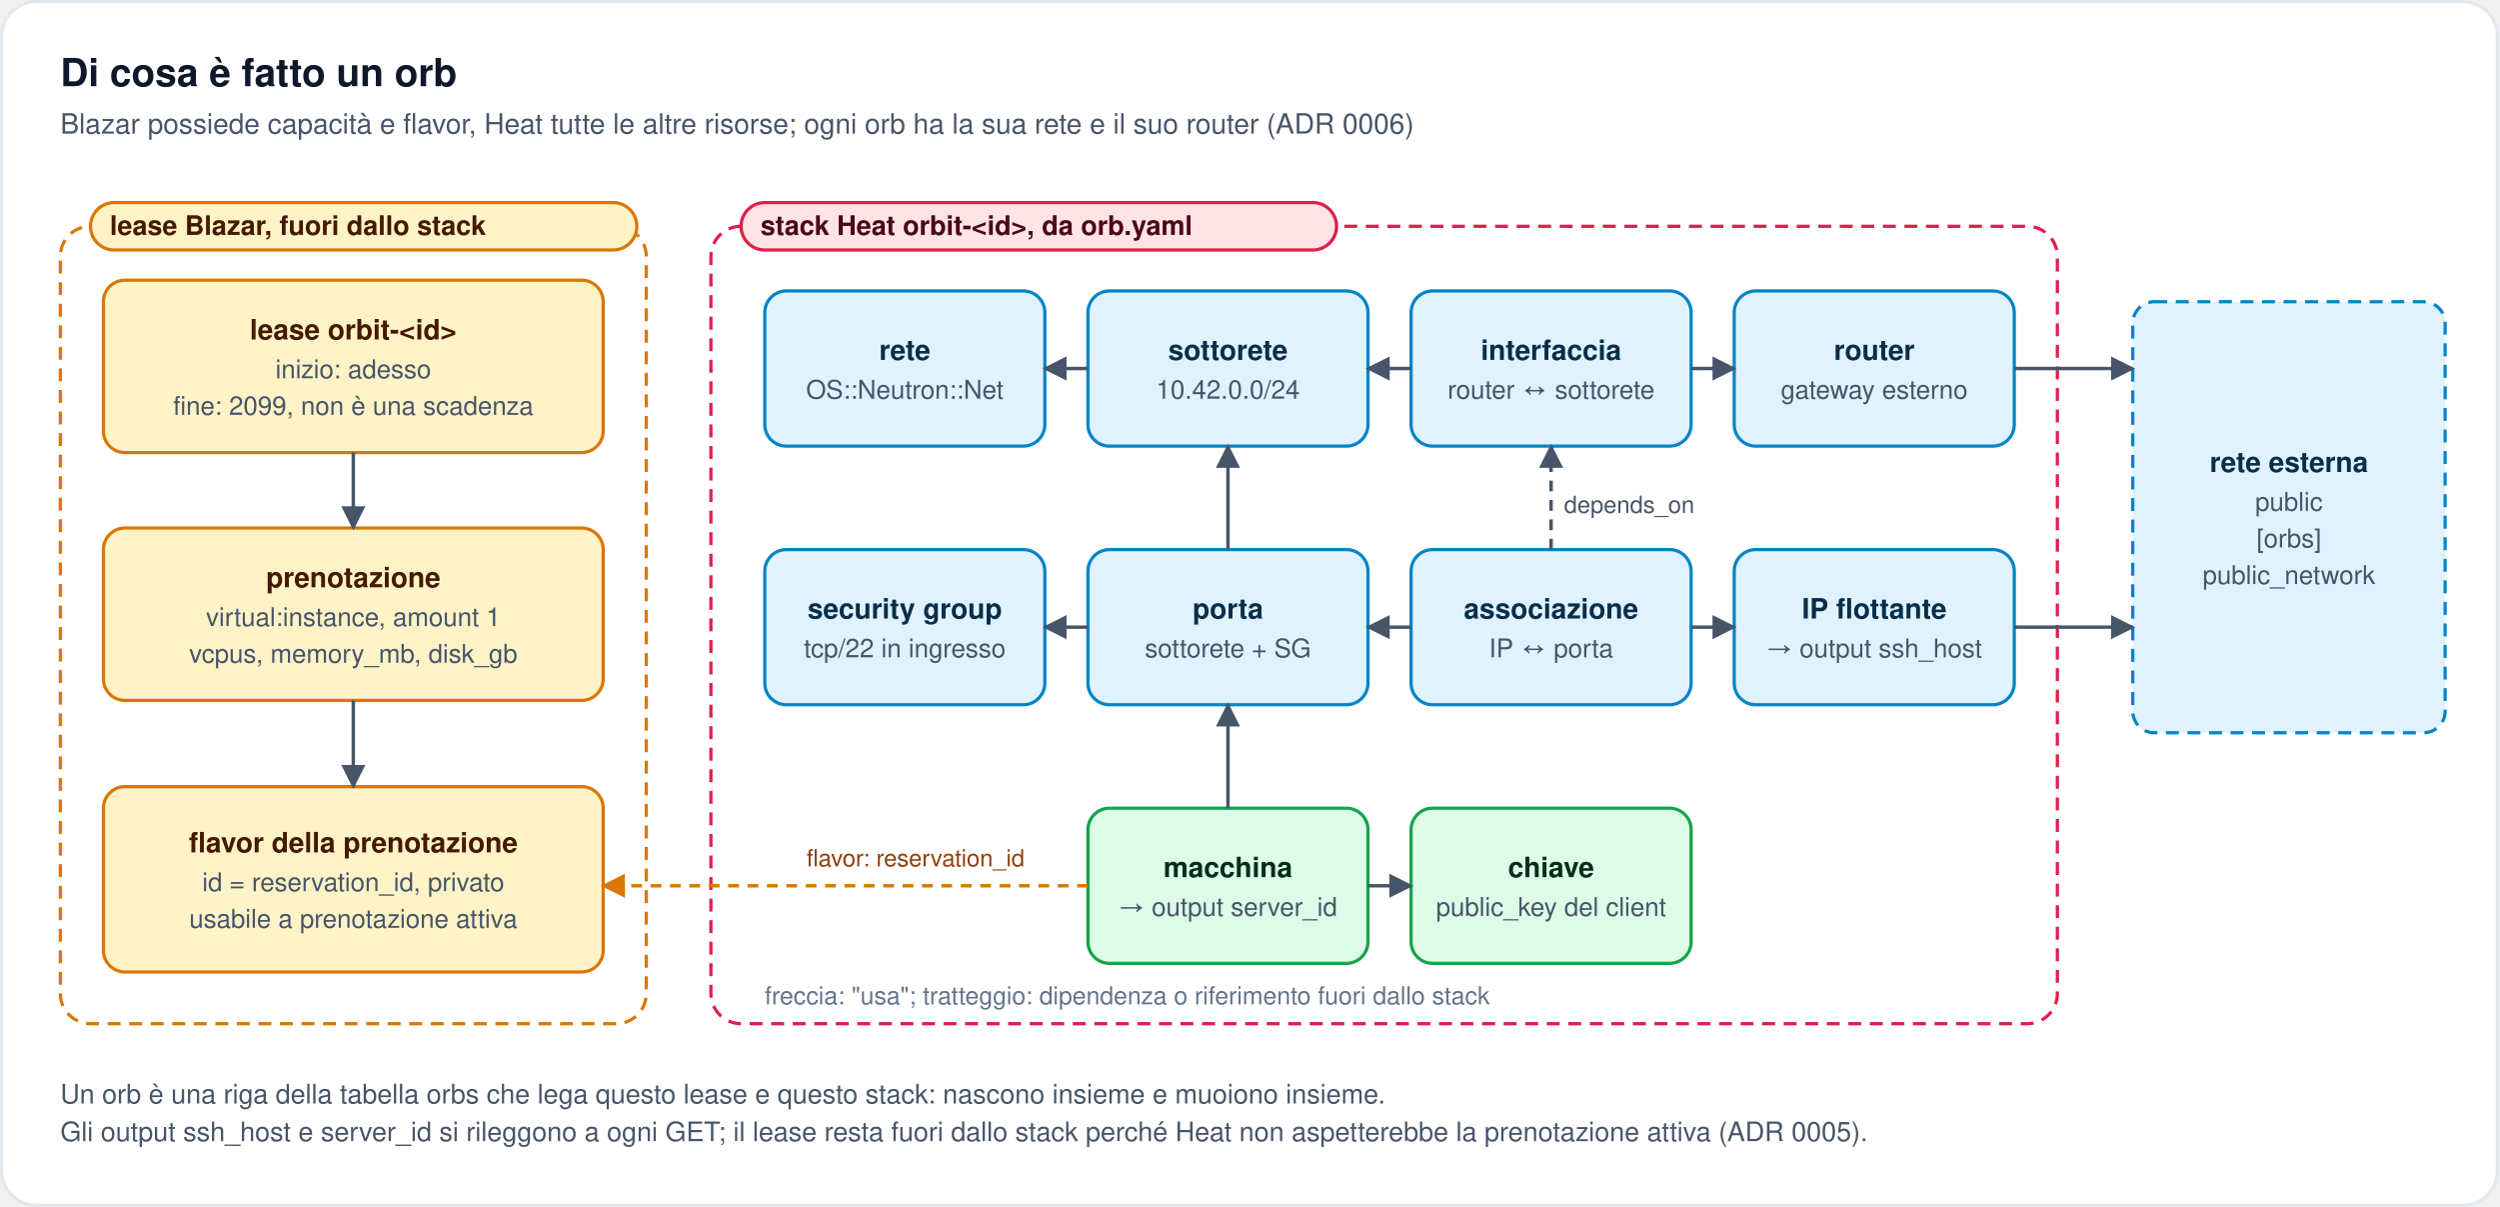
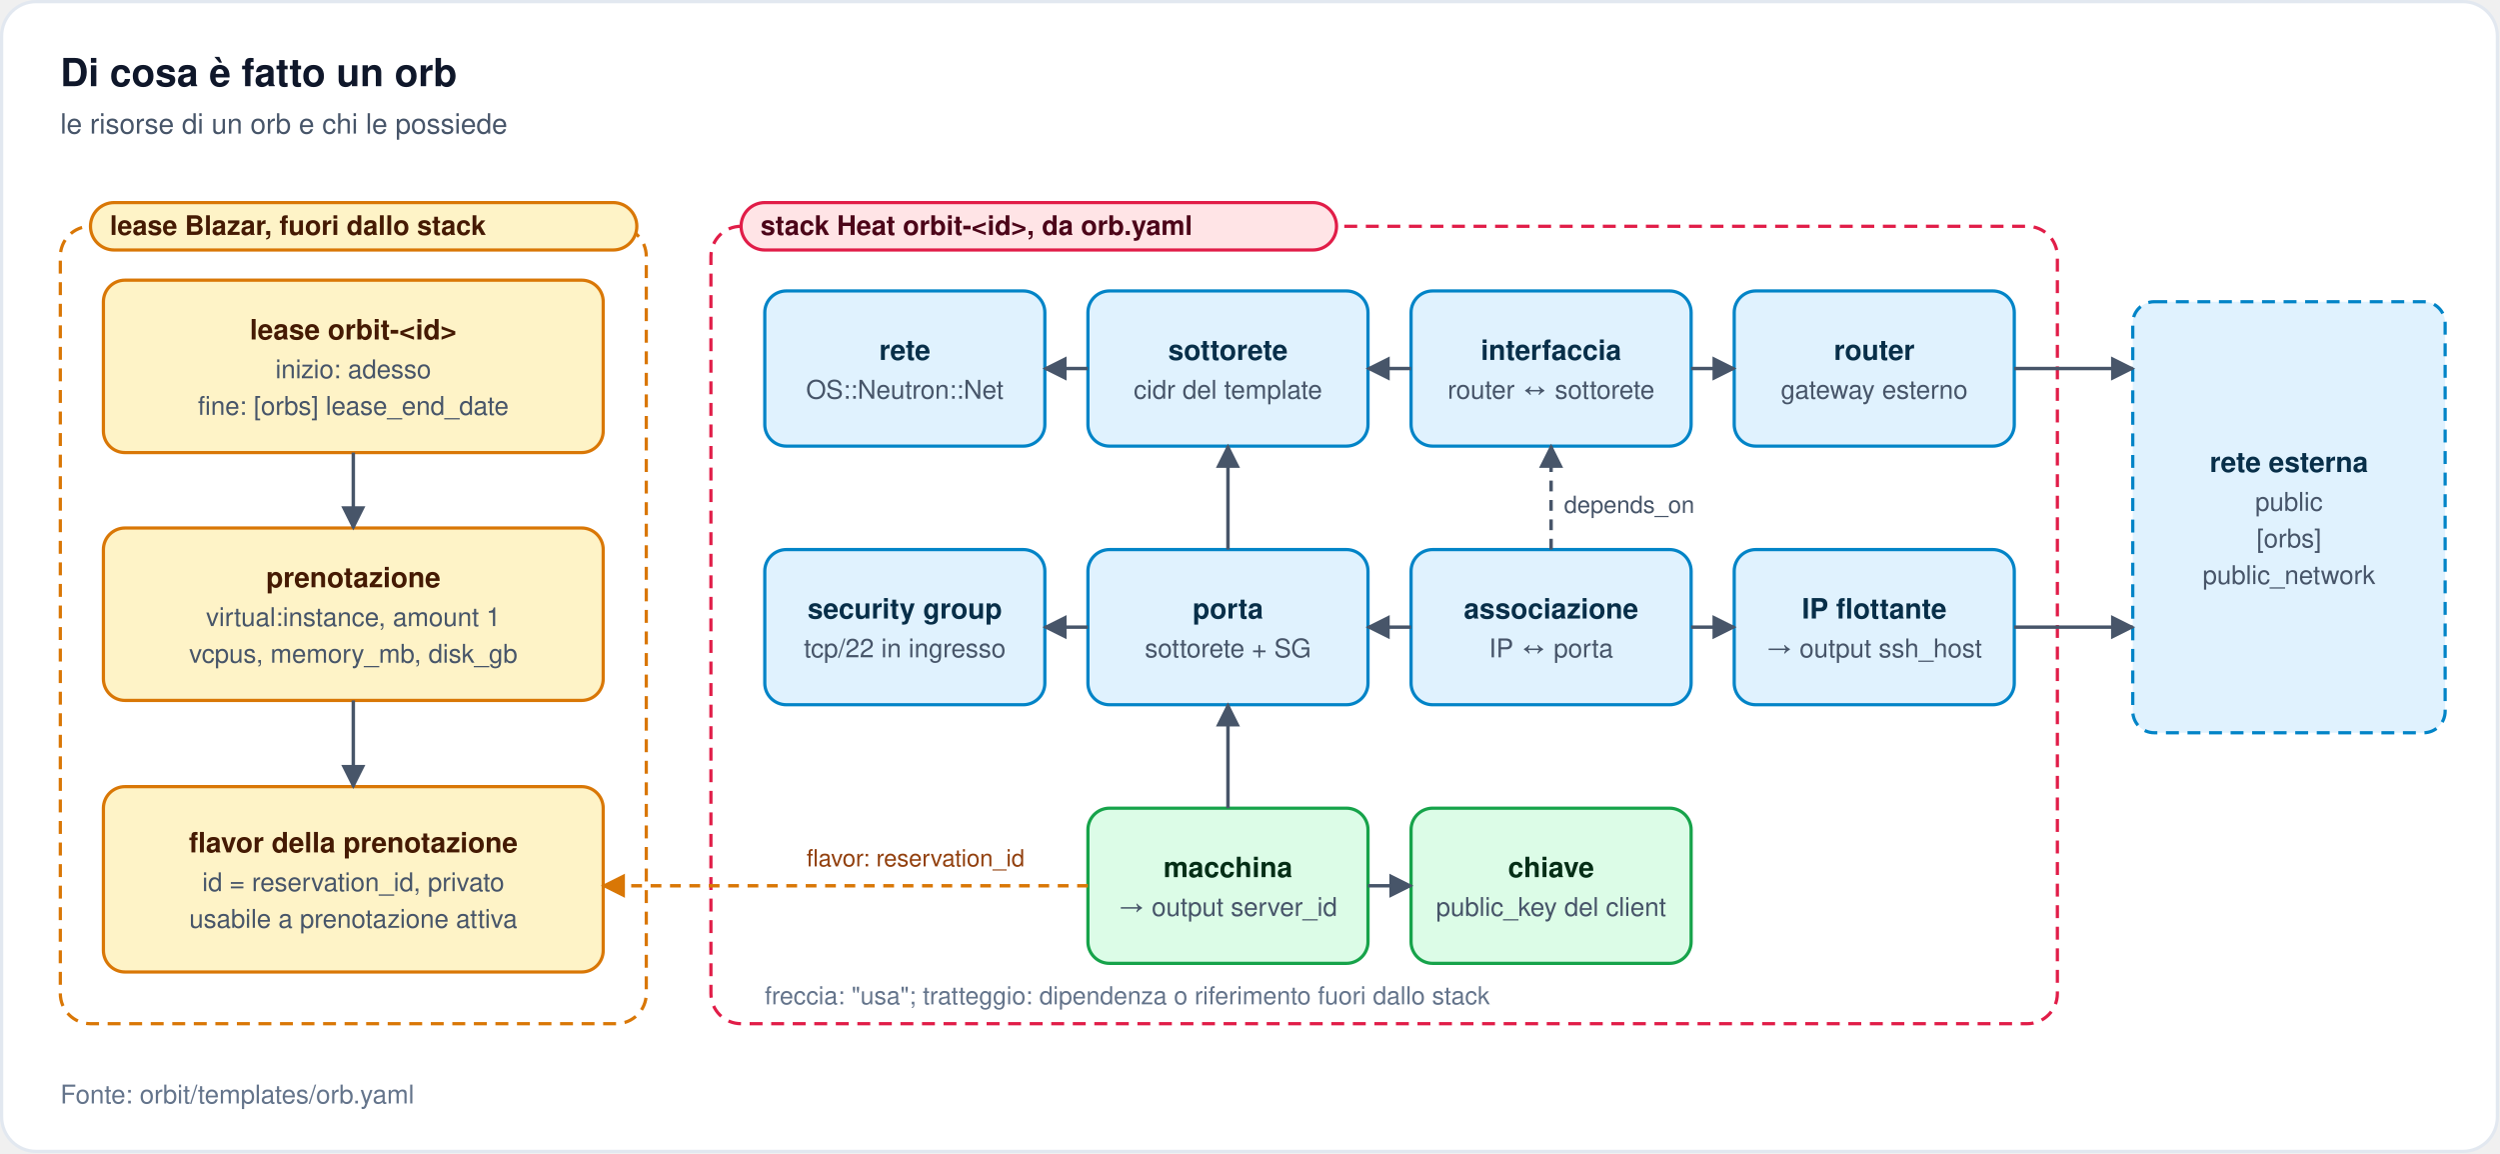
- <svg xmlns="http://www.w3.org/2000/svg" width="1160" height="560" viewBox="0 0 1160 560" role="img" aria-label="Composizione di un orb: lease Blazar e stack Heat">
+ <svg xmlns="http://www.w3.org/2000/svg" width="1160" height="535" viewBox="0 0 1160 535" role="img" aria-label="Composizione di un orb: lease Blazar e stack Heat">
  <defs>
    <marker id="a475569" viewBox="0 0 10 10" refX="9" refY="5" markerWidth="7" markerHeight="7" orient="auto-start-reverse">
      <path d="M0,0 L10,5 L0,10 z" fill="#475569" />
    </marker>
    <marker id="ad97706" viewBox="0 0 10 10" refX="9" refY="5" markerWidth="7" markerHeight="7" orient="auto-start-reverse">
      <path d="M0,0 L10,5 L0,10 z" fill="#d97706" />
    </marker>
  </defs>
-   <rect x="0.75" y="0.75" width="1158.5" height="558.5" rx="16" fill="#ffffff" stroke="#e2e8f0" stroke-width="1.5" />
+   <rect x="0.75" y="0.75" width="1158.5" height="533.5" rx="16" fill="#ffffff" stroke="#e2e8f0" stroke-width="1.5" />
  <text x="28" y="40" font-family="-apple-system, BlinkMacSystemFont, 'Segoe UI', Helvetica, Arial, sans-serif" font-size="18" font-weight="700" fill="#0f172a">Di cosa è fatto un orb</text>
-   <text x="28" y="62" font-family="-apple-system, BlinkMacSystemFont, 'Segoe UI', Helvetica, Arial, sans-serif" font-size="13" fill="#475569">Blazar possiede capacità e flavor, Heat tutte le altre risorse; ogni orb ha la sua rete e il suo router (ADR 0006)</text>
+   <text x="28" y="62" font-family="-apple-system, BlinkMacSystemFont, 'Segoe UI', Helvetica, Arial, sans-serif" font-size="13" fill="#475569">le risorse di un orb e chi le possiede</text>
  <rect x="28" y="105" width="272" height="370" rx="14" fill="#ffffff" stroke="#d97706" stroke-width="1.5" stroke-dasharray="6 4" />
  <rect x="42" y="94" width="253.6" height="22" rx="11" fill="#fef3c7" stroke="#d97706" stroke-width="1.5" />
  <text x="51" y="109" font-family="-apple-system, BlinkMacSystemFont, 'Segoe UI', Helvetica, Arial, sans-serif" font-size="12.5" font-weight="600" text-anchor="start" fill="#451a03">lease Blazar, fuori dallo stack</text>
  <rect x="48" y="130" width="232" height="80" rx="10" fill="#fef3c7" stroke="#d97706" stroke-width="1.5" />
  <text x="164.0" y="157.5" font-family="-apple-system, BlinkMacSystemFont, 'Segoe UI', Helvetica, Arial, sans-serif" font-size="13" font-weight="600" text-anchor="middle" fill="#451a03">lease orbit-&lt;id&gt;</text>
  <text x="164.0" y="175.5" font-family="-apple-system, BlinkMacSystemFont, 'Segoe UI', Helvetica, Arial, sans-serif" font-size="12" font-weight="normal" text-anchor="middle" fill="#475569">inizio: adesso</text>
-   <text x="164.0" y="192.5" font-family="-apple-system, BlinkMacSystemFont, 'Segoe UI', Helvetica, Arial, sans-serif" font-size="12" font-weight="normal" text-anchor="middle" fill="#475569">fine: 2099, non è una scadenza</text>
+   <text x="164.0" y="192.5" font-family="-apple-system, BlinkMacSystemFont, 'Segoe UI', Helvetica, Arial, sans-serif" font-size="12" font-weight="normal" text-anchor="middle" fill="#475569">fine: [orbs] lease_end_date</text>
  <rect x="48" y="245" width="232" height="80" rx="10" fill="#fef3c7" stroke="#d97706" stroke-width="1.5" />
  <text x="164.0" y="272.5" font-family="-apple-system, BlinkMacSystemFont, 'Segoe UI', Helvetica, Arial, sans-serif" font-size="13" font-weight="600" text-anchor="middle" fill="#451a03">prenotazione</text>
  <text x="164.0" y="290.5" font-family="-apple-system, BlinkMacSystemFont, 'Segoe UI', Helvetica, Arial, sans-serif" font-size="12" font-weight="normal" text-anchor="middle" fill="#475569">virtual:instance, amount 1</text>
  <text x="164.0" y="307.5" font-family="-apple-system, BlinkMacSystemFont, 'Segoe UI', Helvetica, Arial, sans-serif" font-size="12" font-weight="normal" text-anchor="middle" fill="#475569">vcpus, memory_mb, disk_gb</text>
  <rect x="48" y="365" width="232" height="86" rx="10" fill="#fef3c7" stroke="#d97706" stroke-width="1.5" />
  <text x="164.0" y="395.5" font-family="-apple-system, BlinkMacSystemFont, 'Segoe UI', Helvetica, Arial, sans-serif" font-size="13" font-weight="600" text-anchor="middle" fill="#451a03">flavor della prenotazione</text>
  <text x="164.0" y="413.5" font-family="-apple-system, BlinkMacSystemFont, 'Segoe UI', Helvetica, Arial, sans-serif" font-size="12" font-weight="normal" text-anchor="middle" fill="#475569">id = reservation_id, privato</text>
  <text x="164.0" y="430.5" font-family="-apple-system, BlinkMacSystemFont, 'Segoe UI', Helvetica, Arial, sans-serif" font-size="12" font-weight="normal" text-anchor="middle" fill="#475569">usabile a prenotazione attiva</text>
  <path d="M164,210 L164,245" fill="none" stroke="#475569" stroke-width="1.6" marker-end="url(#a475569)" />
  <path d="M164,325 L164,365" fill="none" stroke="#475569" stroke-width="1.6" marker-end="url(#a475569)" />
  <rect x="330" y="105" width="625" height="370" rx="14" fill="#ffffff" stroke="#e11d48" stroke-width="1.5" stroke-dasharray="6 4" />
  <rect x="344" y="94" width="276.4" height="22" rx="11" fill="#ffe4e6" stroke="#e11d48" stroke-width="1.5" />
  <text x="353" y="109" font-family="-apple-system, BlinkMacSystemFont, 'Segoe UI', Helvetica, Arial, sans-serif" font-size="12.5" font-weight="600" text-anchor="start" fill="#4c0519">stack Heat orbit-&lt;id&gt;, da orb.yaml</text>
  <rect x="355" y="135" width="130" height="72" rx="10" fill="#e0f2fe" stroke="#0284c7" stroke-width="1.5" />
  <text x="420.0" y="167.0" font-family="-apple-system, BlinkMacSystemFont, 'Segoe UI', Helvetica, Arial, sans-serif" font-size="13" font-weight="600" text-anchor="middle" fill="#082f49">rete</text>
  <text x="420.0" y="185.0" font-family="-apple-system, BlinkMacSystemFont, 'Segoe UI', Helvetica, Arial, sans-serif" font-size="12" font-weight="normal" text-anchor="middle" fill="#475569">OS::Neutron::Net</text>
  <rect x="505" y="135" width="130" height="72" rx="10" fill="#e0f2fe" stroke="#0284c7" stroke-width="1.5" />
  <text x="570.0" y="167.0" font-family="-apple-system, BlinkMacSystemFont, 'Segoe UI', Helvetica, Arial, sans-serif" font-size="13" font-weight="600" text-anchor="middle" fill="#082f49">sottorete</text>
-   <text x="570.0" y="185.0" font-family="-apple-system, BlinkMacSystemFont, 'Segoe UI', Helvetica, Arial, sans-serif" font-size="12" font-weight="normal" text-anchor="middle" fill="#475569">10.42.0.0/24</text>
+   <text x="570.0" y="185.0" font-family="-apple-system, BlinkMacSystemFont, 'Segoe UI', Helvetica, Arial, sans-serif" font-size="12" font-weight="normal" text-anchor="middle" fill="#475569">cidr del template</text>
  <rect x="655" y="135" width="130" height="72" rx="10" fill="#e0f2fe" stroke="#0284c7" stroke-width="1.5" />
  <text x="720.0" y="167.0" font-family="-apple-system, BlinkMacSystemFont, 'Segoe UI', Helvetica, Arial, sans-serif" font-size="13" font-weight="600" text-anchor="middle" fill="#082f49">interfaccia</text>
  <text x="720.0" y="185.0" font-family="-apple-system, BlinkMacSystemFont, 'Segoe UI', Helvetica, Arial, sans-serif" font-size="12" font-weight="normal" text-anchor="middle" fill="#475569">router ↔ sottorete</text>
  <rect x="805" y="135" width="130" height="72" rx="10" fill="#e0f2fe" stroke="#0284c7" stroke-width="1.5" />
  <text x="870.0" y="167.0" font-family="-apple-system, BlinkMacSystemFont, 'Segoe UI', Helvetica, Arial, sans-serif" font-size="13" font-weight="600" text-anchor="middle" fill="#082f49">router</text>
  <text x="870.0" y="185.0" font-family="-apple-system, BlinkMacSystemFont, 'Segoe UI', Helvetica, Arial, sans-serif" font-size="12" font-weight="normal" text-anchor="middle" fill="#475569">gateway esterno</text>
  <rect x="355" y="255" width="130" height="72" rx="10" fill="#e0f2fe" stroke="#0284c7" stroke-width="1.5" />
  <text x="420.0" y="287.0" font-family="-apple-system, BlinkMacSystemFont, 'Segoe UI', Helvetica, Arial, sans-serif" font-size="13" font-weight="600" text-anchor="middle" fill="#082f49">security group</text>
  <text x="420.0" y="305.0" font-family="-apple-system, BlinkMacSystemFont, 'Segoe UI', Helvetica, Arial, sans-serif" font-size="12" font-weight="normal" text-anchor="middle" fill="#475569">tcp/22 in ingresso</text>
  <rect x="505" y="255" width="130" height="72" rx="10" fill="#e0f2fe" stroke="#0284c7" stroke-width="1.5" />
  <text x="570.0" y="287.0" font-family="-apple-system, BlinkMacSystemFont, 'Segoe UI', Helvetica, Arial, sans-serif" font-size="13" font-weight="600" text-anchor="middle" fill="#082f49">porta</text>
  <text x="570.0" y="305.0" font-family="-apple-system, BlinkMacSystemFont, 'Segoe UI', Helvetica, Arial, sans-serif" font-size="12" font-weight="normal" text-anchor="middle" fill="#475569">sottorete + SG</text>
  <rect x="655" y="255" width="130" height="72" rx="10" fill="#e0f2fe" stroke="#0284c7" stroke-width="1.5" />
  <text x="720.0" y="287.0" font-family="-apple-system, BlinkMacSystemFont, 'Segoe UI', Helvetica, Arial, sans-serif" font-size="13" font-weight="600" text-anchor="middle" fill="#082f49">associazione</text>
  <text x="720.0" y="305.0" font-family="-apple-system, BlinkMacSystemFont, 'Segoe UI', Helvetica, Arial, sans-serif" font-size="12" font-weight="normal" text-anchor="middle" fill="#475569">IP ↔ porta</text>
  <rect x="805" y="255" width="130" height="72" rx="10" fill="#e0f2fe" stroke="#0284c7" stroke-width="1.5" />
  <text x="870.0" y="287.0" font-family="-apple-system, BlinkMacSystemFont, 'Segoe UI', Helvetica, Arial, sans-serif" font-size="13" font-weight="600" text-anchor="middle" fill="#082f49">IP flottante</text>
  <text x="870.0" y="305.0" font-family="-apple-system, BlinkMacSystemFont, 'Segoe UI', Helvetica, Arial, sans-serif" font-size="12" font-weight="normal" text-anchor="middle" fill="#475569">→ output ssh_host</text>
  <rect x="505" y="375" width="130" height="72" rx="10" fill="#dcfce7" stroke="#16a34a" stroke-width="1.5" />
  <text x="570.0" y="407.0" font-family="-apple-system, BlinkMacSystemFont, 'Segoe UI', Helvetica, Arial, sans-serif" font-size="13" font-weight="600" text-anchor="middle" fill="#052e16">macchina</text>
  <text x="570.0" y="425.0" font-family="-apple-system, BlinkMacSystemFont, 'Segoe UI', Helvetica, Arial, sans-serif" font-size="12" font-weight="normal" text-anchor="middle" fill="#475569">→ output server_id</text>
  <rect x="655" y="375" width="130" height="72" rx="10" fill="#dcfce7" stroke="#16a34a" stroke-width="1.5" />
  <text x="720.0" y="407.0" font-family="-apple-system, BlinkMacSystemFont, 'Segoe UI', Helvetica, Arial, sans-serif" font-size="13" font-weight="600" text-anchor="middle" fill="#052e16">chiave</text>
  <text x="720.0" y="425.0" font-family="-apple-system, BlinkMacSystemFont, 'Segoe UI', Helvetica, Arial, sans-serif" font-size="12" font-weight="normal" text-anchor="middle" fill="#475569">public_key del client</text>
  <rect x="990" y="140" width="145" height="200" rx="10" fill="#e0f2fe" stroke="#0284c7" stroke-width="1.5" stroke-dasharray="6 4" />
  <text x="1062.5" y="219.0" font-family="-apple-system, BlinkMacSystemFont, 'Segoe UI', Helvetica, Arial, sans-serif" font-size="13" font-weight="600" text-anchor="middle" fill="#082f49">rete esterna</text>
  <text x="1062.5" y="237.0" font-family="-apple-system, BlinkMacSystemFont, 'Segoe UI', Helvetica, Arial, sans-serif" font-size="12" font-weight="normal" text-anchor="middle" fill="#475569">public</text>
  <text x="1062.5" y="254.0" font-family="-apple-system, BlinkMacSystemFont, 'Segoe UI', Helvetica, Arial, sans-serif" font-size="12" font-weight="normal" text-anchor="middle" fill="#475569">[orbs]</text>
  <text x="1062.5" y="271.0" font-family="-apple-system, BlinkMacSystemFont, 'Segoe UI', Helvetica, Arial, sans-serif" font-size="12" font-weight="normal" text-anchor="middle" fill="#475569">public_network</text>
  <path d="M505,171.0 L485,171.0" fill="none" stroke="#475569" stroke-width="1.6" marker-end="url(#a475569)" />
  <path d="M655,171.0 L635,171.0" fill="none" stroke="#475569" stroke-width="1.6" marker-end="url(#a475569)" />
  <path d="M785,171.0 L805,171.0" fill="none" stroke="#475569" stroke-width="1.6" marker-end="url(#a475569)" />
  <path d="M935,171.0 L990,171.0" fill="none" stroke="#475569" stroke-width="1.6" marker-end="url(#a475569)" />
  <path d="M505,291.0 L485,291.0" fill="none" stroke="#475569" stroke-width="1.6" marker-end="url(#a475569)" />
  <path d="M570.0,255 L570.0,207" fill="none" stroke="#475569" stroke-width="1.6" marker-end="url(#a475569)" />
  <path d="M655,291.0 L635,291.0" fill="none" stroke="#475569" stroke-width="1.6" marker-end="url(#a475569)" />
  <path d="M785,291.0 L805,291.0" fill="none" stroke="#475569" stroke-width="1.6" marker-end="url(#a475569)" />
  <path d="M720.0,255 L720.0,207" fill="none" stroke="#475569" stroke-width="1.6" stroke-dasharray="5 4" marker-end="url(#a475569)" />
  <rect x="721.0" y="226" width="71.6" height="19" rx="4" fill="#ffffff" opacity="0.92" />
  <text x="726.0" y="238" font-family="-apple-system, BlinkMacSystemFont, 'Segoe UI', Helvetica, Arial, sans-serif" font-size="11" font-weight="normal" text-anchor="start" fill="#475569">depends_on</text>
  <path d="M935,291.0 L990,291.0" fill="none" stroke="#475569" stroke-width="1.6" marker-end="url(#a475569)" />
  <path d="M570.0,375 L570.0,327" fill="none" stroke="#475569" stroke-width="1.6" marker-end="url(#a475569)" />
  <path d="M635,411.0 L655,411.0" fill="none" stroke="#475569" stroke-width="1.6" marker-end="url(#a475569)" />
  <path d="M505,411.0 L280,411.0" fill="none" stroke="#d97706" stroke-width="1.6" stroke-dasharray="5 4" marker-end="url(#ad97706)" />
  <rect x="352.24" y="390.0" width="145.52" height="19" rx="4" fill="#ffffff" opacity="0.92" />
  <text x="425" y="402.0" font-family="-apple-system, BlinkMacSystemFont, 'Segoe UI', Helvetica, Arial, sans-serif" font-size="11" font-weight="normal" text-anchor="middle" fill="#92400e">flavor: reservation_id</text>
  <text x="355" y="466" font-family="-apple-system, BlinkMacSystemFont, 'Segoe UI', Helvetica, Arial, sans-serif" font-size="11.5" font-weight="normal" text-anchor="start" fill="#64748b">freccia: "usa"; tratteggio: dipendenza o riferimento fuori dallo stack</text>
-   <text x="28" y="512.0" font-family="-apple-system, BlinkMacSystemFont, 'Segoe UI', Helvetica, Arial, sans-serif" font-size="12.5" font-weight="normal" text-anchor="start" fill="#475569">Un orb è una riga della tabella orbs che lega questo lease e questo stack: nascono insieme e muoiono insieme.</text>
-   <text x="28" y="529.5" font-family="-apple-system, BlinkMacSystemFont, 'Segoe UI', Helvetica, Arial, sans-serif" font-size="12.5" font-weight="normal" text-anchor="start" fill="#475569">Gli output ssh_host e server_id si rileggono a ogni GET; il lease resta fuori dallo stack perché Heat non aspetterebbe la prenotazione attiva (ADR 0005).</text>
+   <text x="28" y="512" font-family="-apple-system, BlinkMacSystemFont, 'Segoe UI', Helvetica, Arial, sans-serif" font-size="12" font-weight="normal" text-anchor="start" fill="#64748b">Fonte: orbit/templates/orb.yaml</text>
</svg>
